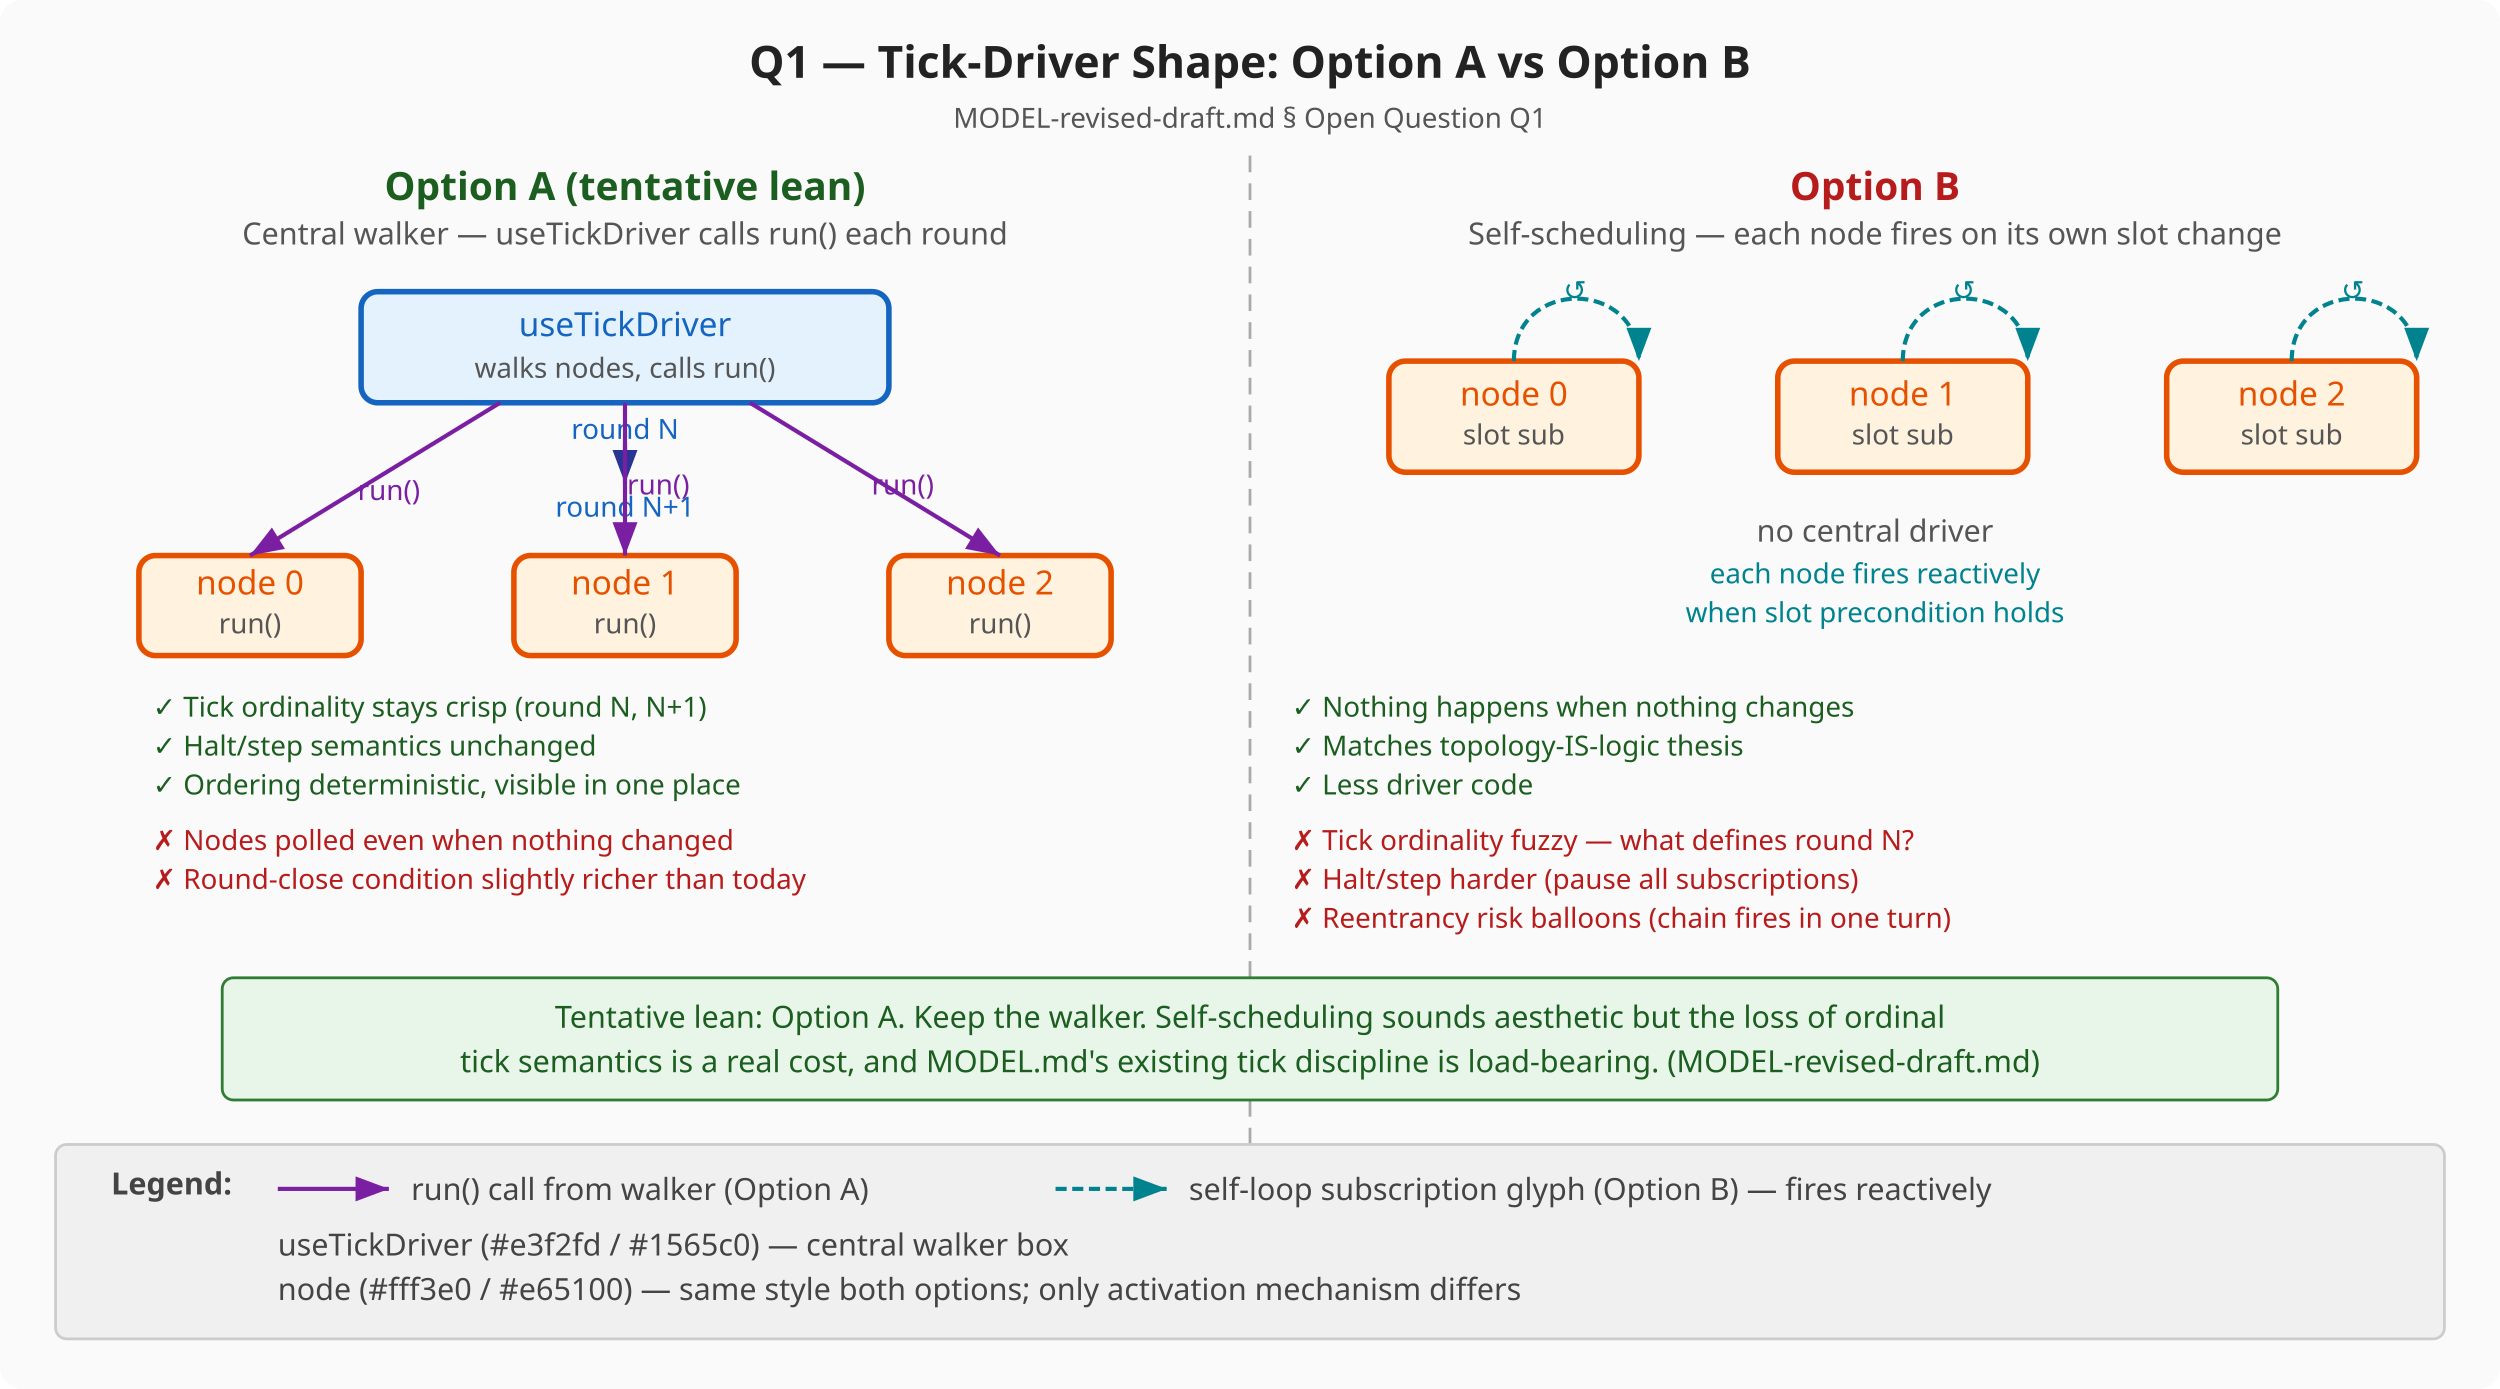
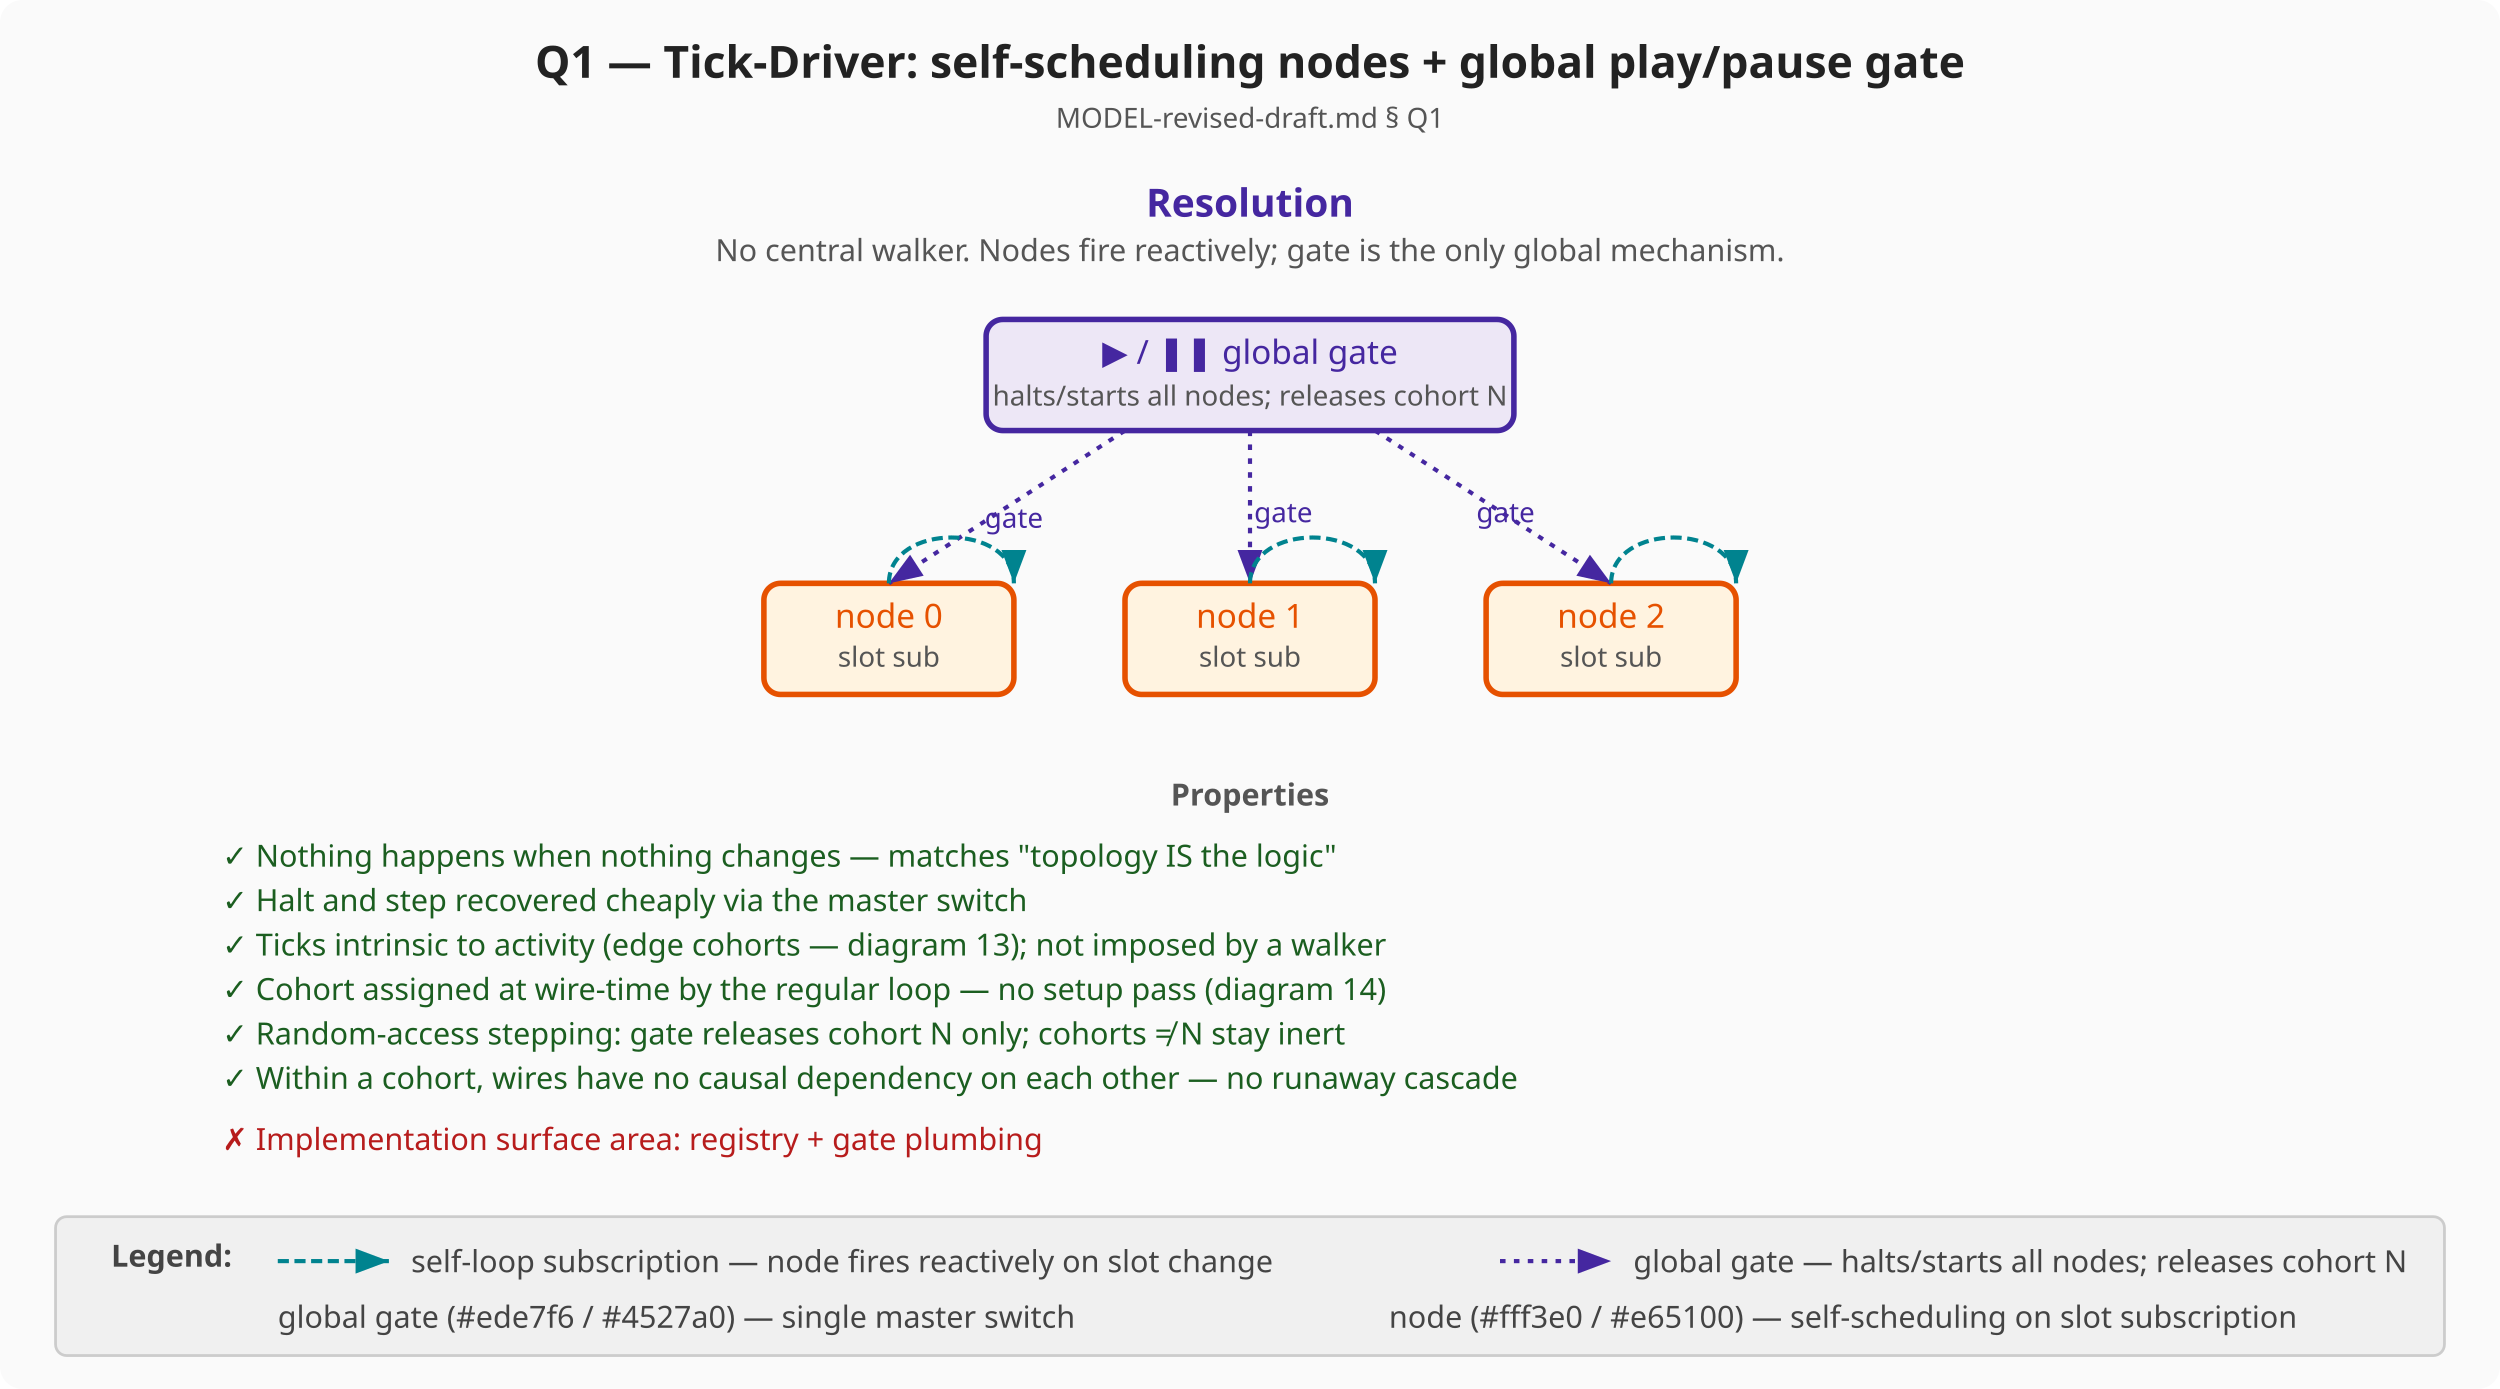
<svg xmlns="http://www.w3.org/2000/svg" viewBox="0 0 900 500" font-weight="400" font-family="ui-sans-serif, system-ui, sans-serif">
  <style>
    svg { font-family: ui-sans-serif, system-ui, sans-serif; font-size: 12px; font-weight: 400; }

    .diagram-bg      { fill: #fafafa; }
    .title-text      { font-size: 16px; font-weight: bold; fill: #222; text-anchor: middle; }

-     .shape-driver    { fill: #e3f2fd; stroke: #1565c0; stroke-width: 2; }
-     .shape-node-a    { fill: #fff3e0; stroke: #e65100; stroke-width: 2; }
-     .shape-node-b    { fill: #fff3e0; stroke: #e65100; stroke-width: 2; }
+     .shape-gate      { fill: #ede7f6; stroke: #4527a0; stroke-width: 2; }
+     .shape-node      { fill: #fff3e0; stroke: #e65100; stroke-width: 2; }

-     .signal          { stroke: #7b1fa2; stroke-width: 1.5; fill: none; marker-end: url(#arrow-magenta); }
    .self-loop       { stroke: #00838f; stroke-width: 1.5; fill: none; marker-end: url(#arrow-teal); stroke-dasharray: 4 2; }
-     .round-arrow     { stroke: #1565c0; stroke-width: 1.5; fill: none; marker-end: url(#arrow-indigo); }
+     .gate-edge       { stroke: #4527a0; stroke-width: 1.5; fill: none; marker-end: url(#arrow-purple); stroke-dasharray: 2 3; }

    .node-title      { font-size: 12px; text-anchor: middle; }
    .node-sublabel   { font-size: 10px; text-anchor: middle; }

-     .option-label    { font-size: 14px; font-weight: bold; text-anchor: middle; }
-     .option-label-a  { fill: #1b5e20; }
-     .option-label-b  { fill: #b71c1c; }
-     .option-sublabel { font-size: 11px; text-anchor: middle; fill: #555; }
+     .resolution-label{ font-size: 14px; font-weight: bold; text-anchor: middle; fill: #4527a0; }
+     .resolution-sub  { font-size: 11px; text-anchor: middle; fill: #555; }

-     .round-label     { font-size: 10px; text-anchor: middle; fill: #1565c0; }
-     .pro-label       { font-size: 10px; fill: #1b5e20; }
-     .con-label       { font-size: 10px; fill: #b71c1c; }
+     .pro-label       { font-size: 11px; fill: #1b5e20; }
+     .con-label       { font-size: 11px; fill: #b71c1c; }

-     .divider         { stroke: #aaa; stroke-width: 1; stroke-dasharray: 6 4; fill: none; }
- 
-     .lean-note-bg    { fill: #e8f5e9; stroke: #2e7d32; stroke-width: 1; }
-     .lean-note-text  { fill: #1b5e20; font-size: 11px; text-anchor: middle; }
+     .resolution-bg   { fill: #e8f5e9; stroke: #2e7d32; stroke-width: 1; }
+     .resolution-text { fill: #1b5e20; font-size: 11px; text-anchor: middle; }

    .legend-bg       { fill: #f0f0f0; stroke: #ccc; stroke-width: 1; }
    .legend-text     { font-size: 11px; fill: #444; }
- 
-     .sub-glyph       { font-size: 13px; text-anchor: middle; fill: #00838f; }
  </style>
  <defs>
-     <marker id="arrow-magenta" markerWidth="8" markerHeight="6" refX="8" refY="3" orient="auto">
-       <path d="M0,0 L8,3 L0,6" fill="#7b1fa2" />
-     </marker>
-     <marker id="arrow-indigo" markerWidth="8" markerHeight="6" refX="8" refY="3" orient="auto">
-       <path d="M0,0 L8,3 L0,6" fill="#283593" />
-     </marker>
    <marker id="arrow-teal" markerWidth="8" markerHeight="6" refX="8" refY="3" orient="auto">
      <path d="M0,0 L8,3 L0,6" fill="#00838f" />
    </marker>
+     <marker id="arrow-purple" markerWidth="8" markerHeight="6" refX="8" refY="3" orient="auto">
+       <path d="M0,0 L8,3 L0,6" fill="#4527a0" />
+     </marker>
  </defs>
  <rect width="900" height="500" rx="8" class="diagram-bg" />
-   <text x="450" y="28" class="title-text" font-weight="bold" fill="#222" stroke="none">Q1 — Tick-Driver Shape: Option A vs Option B</text>
-   <text x="450" y="46" class="node-sublabel" font-weight="300" fill="#555" stroke="none">MODEL-revised-draft.md § Open Question Q1</text>
-   <line x1="450" y1="56" x2="450" y2="420" class="divider" />
-   <text x="225" y="72" class="option-label option-label-a" font-weight="bold" fill="#1b5e20" stroke="none">Option A (tentative lean)</text>
-   <text x="225" y="88" class="option-sublabel" fill="#555" stroke="none">Central walker — useTickDriver calls run() each round</text>
-   <g id="driver-a" data-role="tick-driver">
-     <rect x="130" y="105" width="190" height="40" rx="6" class="shape-driver" />
-     <text x="225" y="121" class="node-title" font-weight="100" fill="#1565c0" stroke="none">useTickDriver</text>
-     <text x="225" y="136" class="node-sublabel" font-weight="100" fill="#555" stroke="none">walks nodes, calls run()</text>
+   <text x="450" y="28" class="title-text" font-weight="bold" fill="#222" stroke="none">Q1 — Tick-Driver: self-scheduling nodes + global play/pause gate</text>
+   <text x="450" y="46" class="node-sublabel" font-weight="300" fill="#555" stroke="none">MODEL-revised-draft.md § Q1</text>
+   <text x="450" y="78" class="resolution-label" font-weight="bold" fill="#4527a0" stroke="none">Resolution</text>
+   <text x="450" y="94" class="resolution-sub" fill="#555" stroke="none">No central walker. Nodes fire reactively; gate is the only global mechanism.</text>
+   <g id="gate" data-role="play-pause">
+     <rect x="355" y="115" width="190" height="40" rx="6" class="shape-gate" />
+     <text x="450" y="131" class="node-title" font-weight="100" fill="#4527a0" stroke="none">▶ / ❚❚  global gate</text>
+     <text x="450" y="146" class="node-sublabel" font-weight="100" fill="#555" stroke="none">halts/starts all nodes; releases cohort N</text>
  </g>
-   <text x="225" y="158" class="round-label" font-weight="300" fill="#1565c0" stroke="none">round N</text>
-   <line x1="225" y1="160" x2="225" y2="174" class="round-arrow" />
-   <text x="225" y="186" class="round-label" font-weight="300" fill="#1565c0" stroke="none">round N+1</text>
-   <g id="node-a0" data-role="node" data-index="0">
-     <rect x="50" y="200" width="80" height="36" rx="6" class="shape-node-a" />
-     <text x="90" y="214" class="node-title" font-weight="100" fill="#e65100" stroke="none">node 0</text>
-     <text x="90" y="228" class="node-sublabel" font-weight="100" fill="#555" stroke="none">run()</text>
+   <g id="node-0" data-role="node" data-index="0">
+     <rect x="275" y="210" width="90" height="40" rx="6" class="shape-node" />
+     <text x="320" y="226" class="node-title" font-weight="100" fill="#e65100" stroke="none">node 0</text>
+     <text x="320" y="240" class="node-sublabel" font-weight="100" fill="#555" stroke="none">slot sub</text>
  </g>
-   <g id="node-a1" data-role="node" data-index="1">
-     <rect x="185" y="200" width="80" height="36" rx="6" class="shape-node-a" />
-     <text x="225" y="214" class="node-title" font-weight="100" fill="#e65100" stroke="none">node 1</text>
-     <text x="225" y="228" class="node-sublabel" font-weight="100" fill="#555" stroke="none">run()</text>
+   <g id="node-1" data-role="node" data-index="1">
+     <rect x="405" y="210" width="90" height="40" rx="6" class="shape-node" />
+     <text x="450" y="226" class="node-title" font-weight="100" fill="#e65100" stroke="none">node 1</text>
+     <text x="450" y="240" class="node-sublabel" font-weight="100" fill="#555" stroke="none">slot sub</text>
  </g>
-   <g id="node-a2" data-role="node" data-index="2">
-     <rect x="320" y="200" width="80" height="36" rx="6" class="shape-node-a" />
-     <text x="360" y="214" class="node-title" font-weight="100" fill="#e65100" stroke="none">node 2</text>
-     <text x="360" y="228" class="node-sublabel" font-weight="100" fill="#555" stroke="none">run()</text>
+   <g id="node-2" data-role="node" data-index="2">
+     <rect x="535" y="210" width="90" height="40" rx="6" class="shape-node" />
+     <text x="580" y="226" class="node-title" font-weight="100" fill="#e65100" stroke="none">node 2</text>
+     <text x="580" y="240" class="node-sublabel" font-weight="100" fill="#555" stroke="none">slot sub</text>
  </g>
-   <g id="edge-driver-to-a0" data-role="edge" class="signal">
-     <path d="M180,145 L90,200" class="signal" />
+   <g id="edge-gate-to-0" data-role="edge" class="gate-edge">
+     <path d="M405,155 L320,210" class="gate-edge" />
  </g>
-   <g id="edge-driver-to-a1" data-role="edge" class="signal">
-     <line x1="225" y1="145" x2="225" y2="200" class="signal" />
+   <g id="edge-gate-to-1" data-role="edge" class="gate-edge">
+     <line x1="450" y1="155" x2="450" y2="210" class="gate-edge" />
  </g>
-   <g id="edge-driver-to-a2" data-role="edge" class="signal">
-     <path d="M270,145 L360,200" class="signal" />
+   <g id="edge-gate-to-2" data-role="edge" class="gate-edge">
+     <path d="M495,155 L580,210" class="gate-edge" />
  </g>
-   <text x="140" y="180" class="node-sublabel" font-weight="300" fill="#7b1fa2" stroke="none">run()</text>
-   <text x="237" y="178" class="node-sublabel" font-weight="300" fill="#7b1fa2" stroke="none">run()</text>
-   <text x="325" y="178" class="node-sublabel" font-weight="300" fill="#7b1fa2" stroke="none">run()</text>
-   <text x="55" y="258" class="pro-label" font-weight="300" fill="#1b5e20" stroke="none">✓ Tick ordinality stays crisp (round N, N+1)</text>
-   <text x="55" y="272" class="pro-label" font-weight="300" fill="#1b5e20" stroke="none">✓ Halt/step semantics unchanged</text>
-   <text x="55" y="286" class="pro-label" font-weight="300" fill="#1b5e20" stroke="none">✓ Ordering deterministic, visible in one place</text>
-   <text x="55" y="306" class="con-label" font-weight="300" fill="#b71c1c" stroke="none">✗ Nodes polled even when nothing changed</text>
-   <text x="55" y="320" class="con-label" font-weight="300" fill="#b71c1c" stroke="none">✗ Round-close condition slightly richer than today</text>
-   <text x="675" y="72" class="option-label option-label-b" font-weight="bold" fill="#b71c1c" stroke="none">Option B</text>
-   <text x="675" y="88" class="option-sublabel" fill="#555" stroke="none">Self-scheduling — each node fires on its own slot change</text>
-   <g id="node-b0" data-role="node" data-index="0">
-     <rect x="500" y="130" width="90" height="40" rx="6" class="shape-node-b" />
-     <text x="545" y="146" class="node-title" font-weight="100" fill="#e65100" stroke="none">node 0</text>
-     <text x="545" y="160" class="node-sublabel" font-weight="100" fill="#555" stroke="none">slot sub</text>
+   <text x="365" y="190" class="node-sublabel" font-weight="300" fill="#4527a0" stroke="none">gate</text>
+   <text x="462" y="188" class="node-sublabel" font-weight="300" fill="#4527a0" stroke="none">gate</text>
+   <text x="542" y="188" class="node-sublabel" font-weight="300" fill="#4527a0" stroke="none">gate</text>
+   <g id="edge-self-0" data-role="edge" class="self-loop">
+     <path d="M320,210 C320,188 365,188 365,210" class="self-loop" />
  </g>
-   <g id="node-b1" data-role="node" data-index="1">
-     <rect x="640" y="130" width="90" height="40" rx="6" class="shape-node-b" />
-     <text x="685" y="146" class="node-title" font-weight="100" fill="#e65100" stroke="none">node 1</text>
-     <text x="685" y="160" class="node-sublabel" font-weight="100" fill="#555" stroke="none">slot sub</text>
+   <g id="edge-self-1" data-role="edge" class="self-loop">
+     <path d="M450,210 C450,188 495,188 495,210" class="self-loop" />
  </g>
-   <g id="node-b2" data-role="node" data-index="2">
-     <rect x="780" y="130" width="90" height="40" rx="6" class="shape-node-b" />
-     <text x="825" y="146" class="node-title" font-weight="100" fill="#e65100" stroke="none">node 2</text>
-     <text x="825" y="160" class="node-sublabel" font-weight="100" fill="#555" stroke="none">slot sub</text>
+   <g id="edge-self-2" data-role="edge" class="self-loop">
+     <path d="M580,210 C580,188 625,188 625,210" class="self-loop" />
  </g>
-   <g id="edge-self-b0" data-role="edge" class="self-loop">
-     <path d="M545,130 C545,100 590,100 590,130 L590,130" class="self-loop" />
-   </g>
-   <text x="567" y="108" class="node-sublabel" font-weight="300" fill="#00838f" stroke="none">↺</text>
-   <g id="edge-self-b1" data-role="edge" class="self-loop">
-     <path d="M685,130 C685,100 730,100 730,130 L730,130" class="self-loop" />
-   </g>
-   <text x="707" y="108" class="node-sublabel" font-weight="300" fill="#00838f" stroke="none">↺</text>
-   <g id="edge-self-b2" data-role="edge" class="self-loop">
-     <path d="M825,130 C825,100 870,100 870,130 L870,130" class="self-loop" />
-   </g>
-   <text x="847" y="108" class="node-sublabel" font-weight="300" fill="#00838f" stroke="none">↺</text>
-   <text x="675" y="195" class="option-sublabel" fill="#888" stroke="none">no central driver</text>
-   <text x="675" y="210" class="node-sublabel" font-weight="300" fill="#00838f" stroke="none">each node fires reactively</text>
-   <text x="675" y="224" class="node-sublabel" font-weight="300" fill="#00838f" stroke="none">when slot precondition holds</text>
-   <text x="465" y="258" class="pro-label" font-weight="300" fill="#1b5e20" stroke="none">✓ Nothing happens when nothing changes</text>
-   <text x="465" y="272" class="pro-label" font-weight="300" fill="#1b5e20" stroke="none">✓ Matches topology-IS-logic thesis</text>
-   <text x="465" y="286" class="pro-label" font-weight="300" fill="#1b5e20" stroke="none">✓ Less driver code</text>
-   <text x="465" y="306" class="con-label" font-weight="300" fill="#b71c1c" stroke="none">✗ Tick ordinality fuzzy — what defines round N?</text>
-   <text x="465" y="320" class="con-label" font-weight="300" fill="#b71c1c" stroke="none">✗ Halt/step harder (pause all subscriptions)</text>
-   <text x="465" y="334" class="con-label" font-weight="300" fill="#b71c1c" stroke="none">✗ Reentrancy risk balloons (chain fires in one turn)</text>
-   <rect x="80" y="352" width="740" height="44" rx="4" class="lean-note-bg" />
-   <text x="450" y="370" class="lean-note-text" font-weight="300" fill="#1b5e20" stroke="none">Tentative lean: Option A. Keep the walker. Self-scheduling sounds aesthetic but the loss of ordinal</text>
-   <text x="450" y="386" class="lean-note-text" font-weight="300" fill="#1b5e20" stroke="none">tick semantics is a real cost, and MODEL.md's existing tick discipline is load-bearing. (MODEL-revised-draft.md)</text>
+   <text x="450" y="290" class="resolution-sub" fill="#444" font-weight="600" stroke="none">Properties</text>
+   <text x="80" y="312" class="pro-label" font-weight="300" fill="#1b5e20" stroke="none">✓ Nothing happens when nothing changes — matches "topology IS the logic"</text>
+   <text x="80" y="328" class="pro-label" font-weight="300" fill="#1b5e20" stroke="none">✓ Halt and step recovered cheaply via the master switch</text>
+   <text x="80" y="344" class="pro-label" font-weight="300" fill="#1b5e20" stroke="none">✓ Ticks intrinsic to activity (edge cohorts — diagram 13); not imposed by a walker</text>
+   <text x="80" y="360" class="pro-label" font-weight="300" fill="#1b5e20" stroke="none">✓ Cohort assigned at wire-time by the regular loop — no setup pass (diagram 14)</text>
+   <text x="80" y="376" class="pro-label" font-weight="300" fill="#1b5e20" stroke="none">✓ Random-access stepping: gate releases cohort N only; cohorts ≠ N stay inert</text>
+   <text x="80" y="392" class="pro-label" font-weight="300" fill="#1b5e20" stroke="none">✓ Within a cohort, wires have no causal dependency on each other — no runaway cascade</text>
+   <text x="80" y="414" class="con-label" font-weight="300" fill="#b71c1c" stroke="none">✗ Implementation surface area: registry + gate plumbing</text>
  <g id="legend" data-role="legend">
-     <rect x="20" y="412" width="860" height="70" rx="4" class="legend-bg" />
-     <text x="40" y="430" class="legend-text" font-weight="bold" fill="#333" stroke="none">Legend:</text>
-     <line x1="100" y1="428" x2="140" y2="428" stroke="#7b1fa2" stroke-width="1.5" fill="none" marker-end="url(#arrow-magenta)" />
-     <text x="148" y="432" class="legend-text" fill="#7b1fa2" stroke="none">run() call from walker (Option A)</text>
-     <line x1="380" y1="428" x2="420" y2="428" stroke="#00838f" stroke-width="1.5" stroke-dasharray="4 2" fill="none" marker-end="url(#arrow-teal)" />
-     <text x="428" y="432" class="legend-text" fill="#00838f" stroke="none">self-loop subscription glyph (Option B) — fires reactively</text>
-     <text x="100" y="452" class="legend-text" fill="#1565c0" stroke="none">useTickDriver (#e3f2fd / #1565c0) — central walker box</text>
-     <text x="100" y="468" class="legend-text" fill="#e65100" stroke="none">node (#fff3e0 / #e65100) — same style both options; only activation mechanism differs</text>
+     <rect x="20" y="438" width="860" height="50" rx="4" class="legend-bg" />
+     <text x="40" y="456" class="legend-text" font-weight="bold" fill="#333" stroke="none">Legend:</text>
+     <line x1="100" y1="454" x2="140" y2="454" stroke="#00838f" stroke-width="1.5" stroke-dasharray="4 2" fill="none" marker-end="url(#arrow-teal)" />
+     <text x="148" y="458" class="legend-text" fill="#00838f" stroke="none">self-loop subscription — node fires reactively on slot change</text>
+     <line x1="540" y1="454" x2="580" y2="454" stroke="#4527a0" stroke-width="1.5" stroke-dasharray="2 3" fill="none" marker-end="url(#arrow-purple)" />
+     <text x="588" y="458" class="legend-text" fill="#4527a0" stroke="none">global gate — halts/starts all nodes; releases cohort N</text>
+     <text x="100" y="478" class="legend-text" fill="#4527a0" stroke="none">global gate (#ede7f6 / #4527a0) — single master switch</text>
+     <text x="500" y="478" class="legend-text" fill="#e65100" stroke="none">node (#fff3e0 / #e65100) — self-scheduling on slot subscription</text>
  </g>
</svg>
